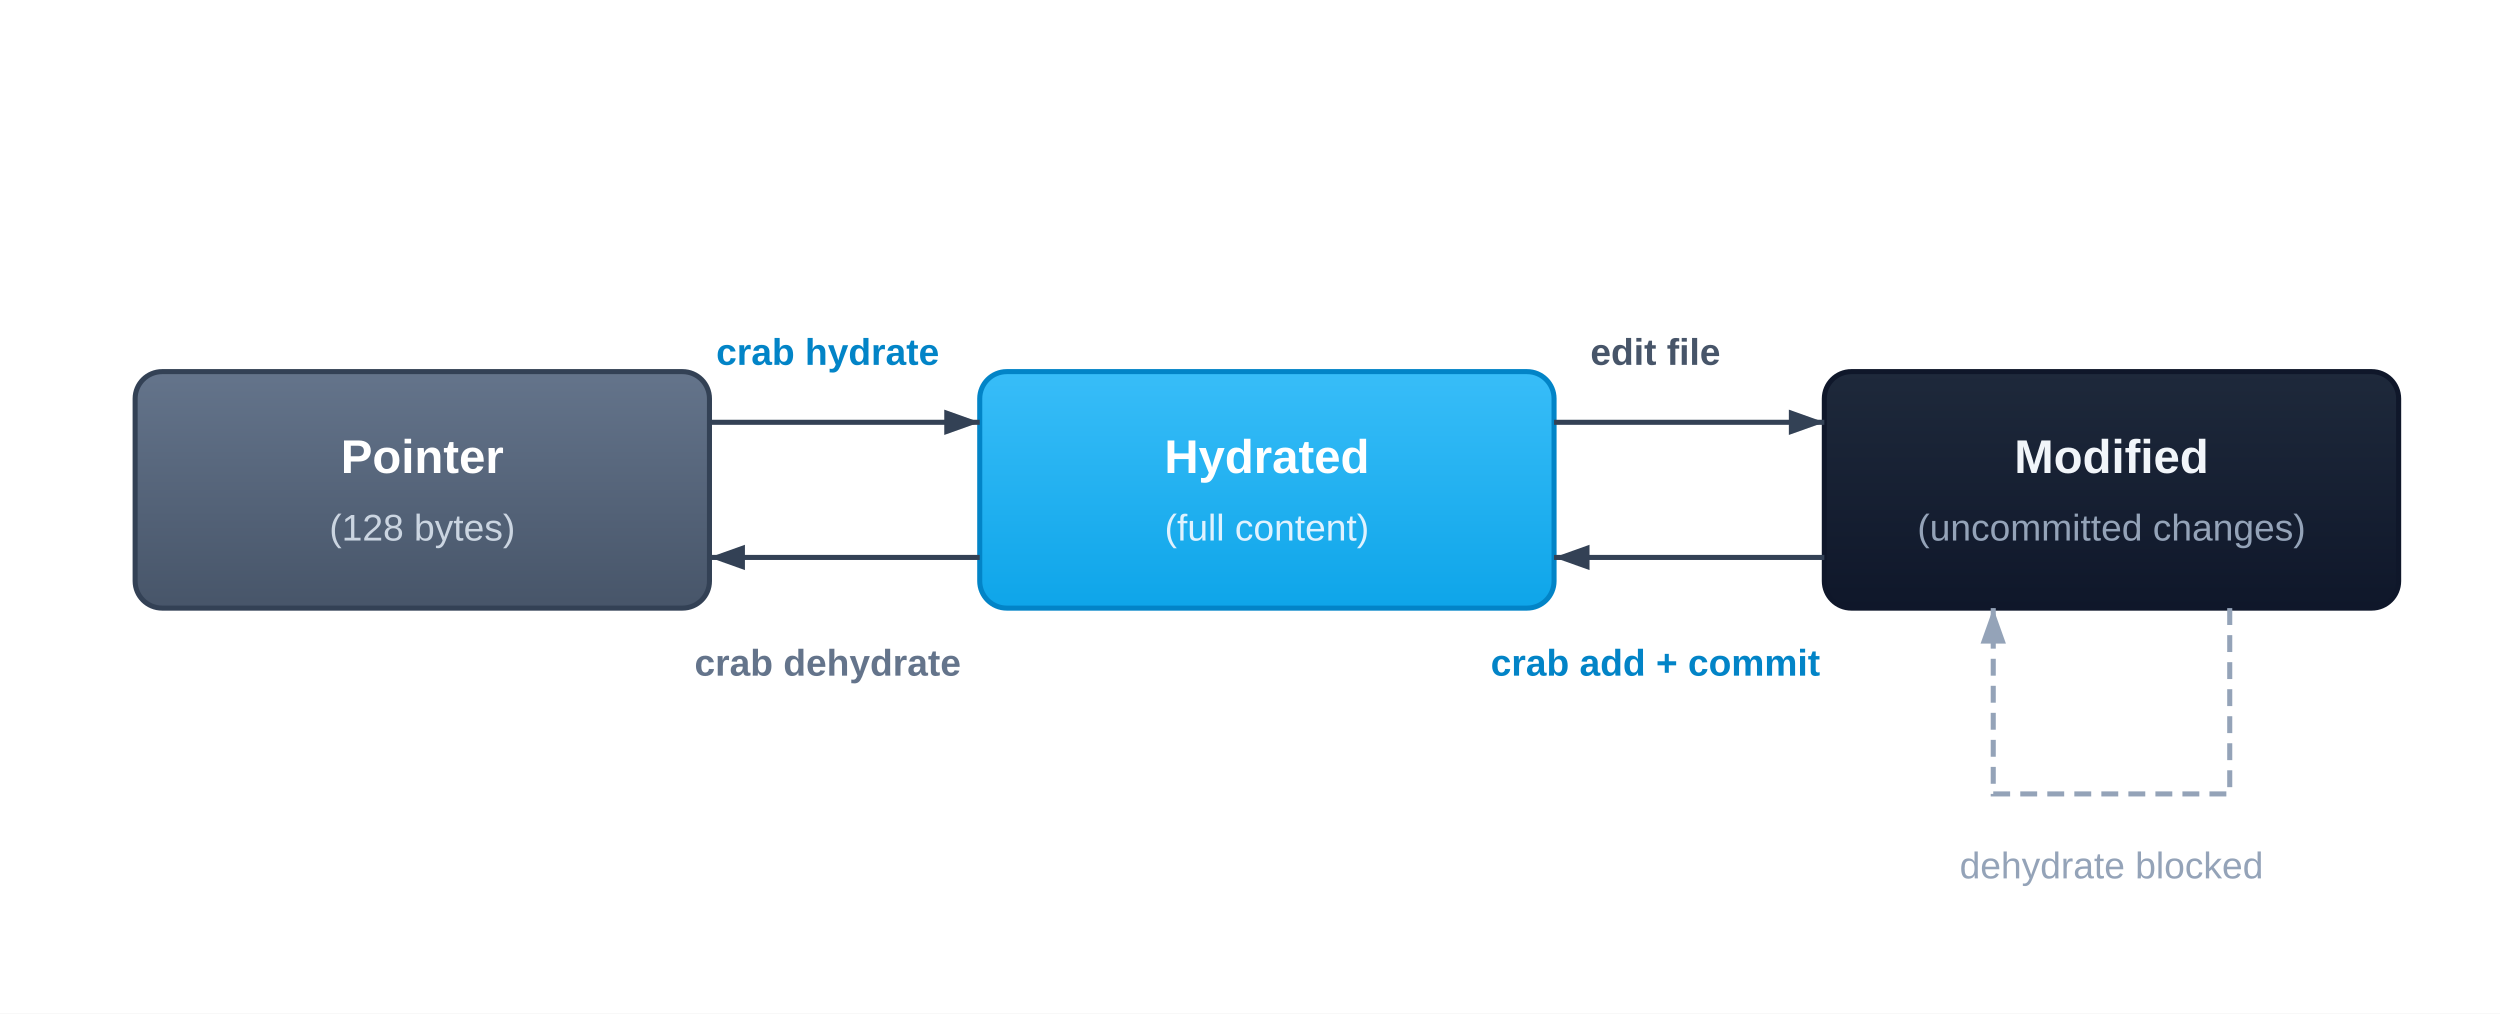
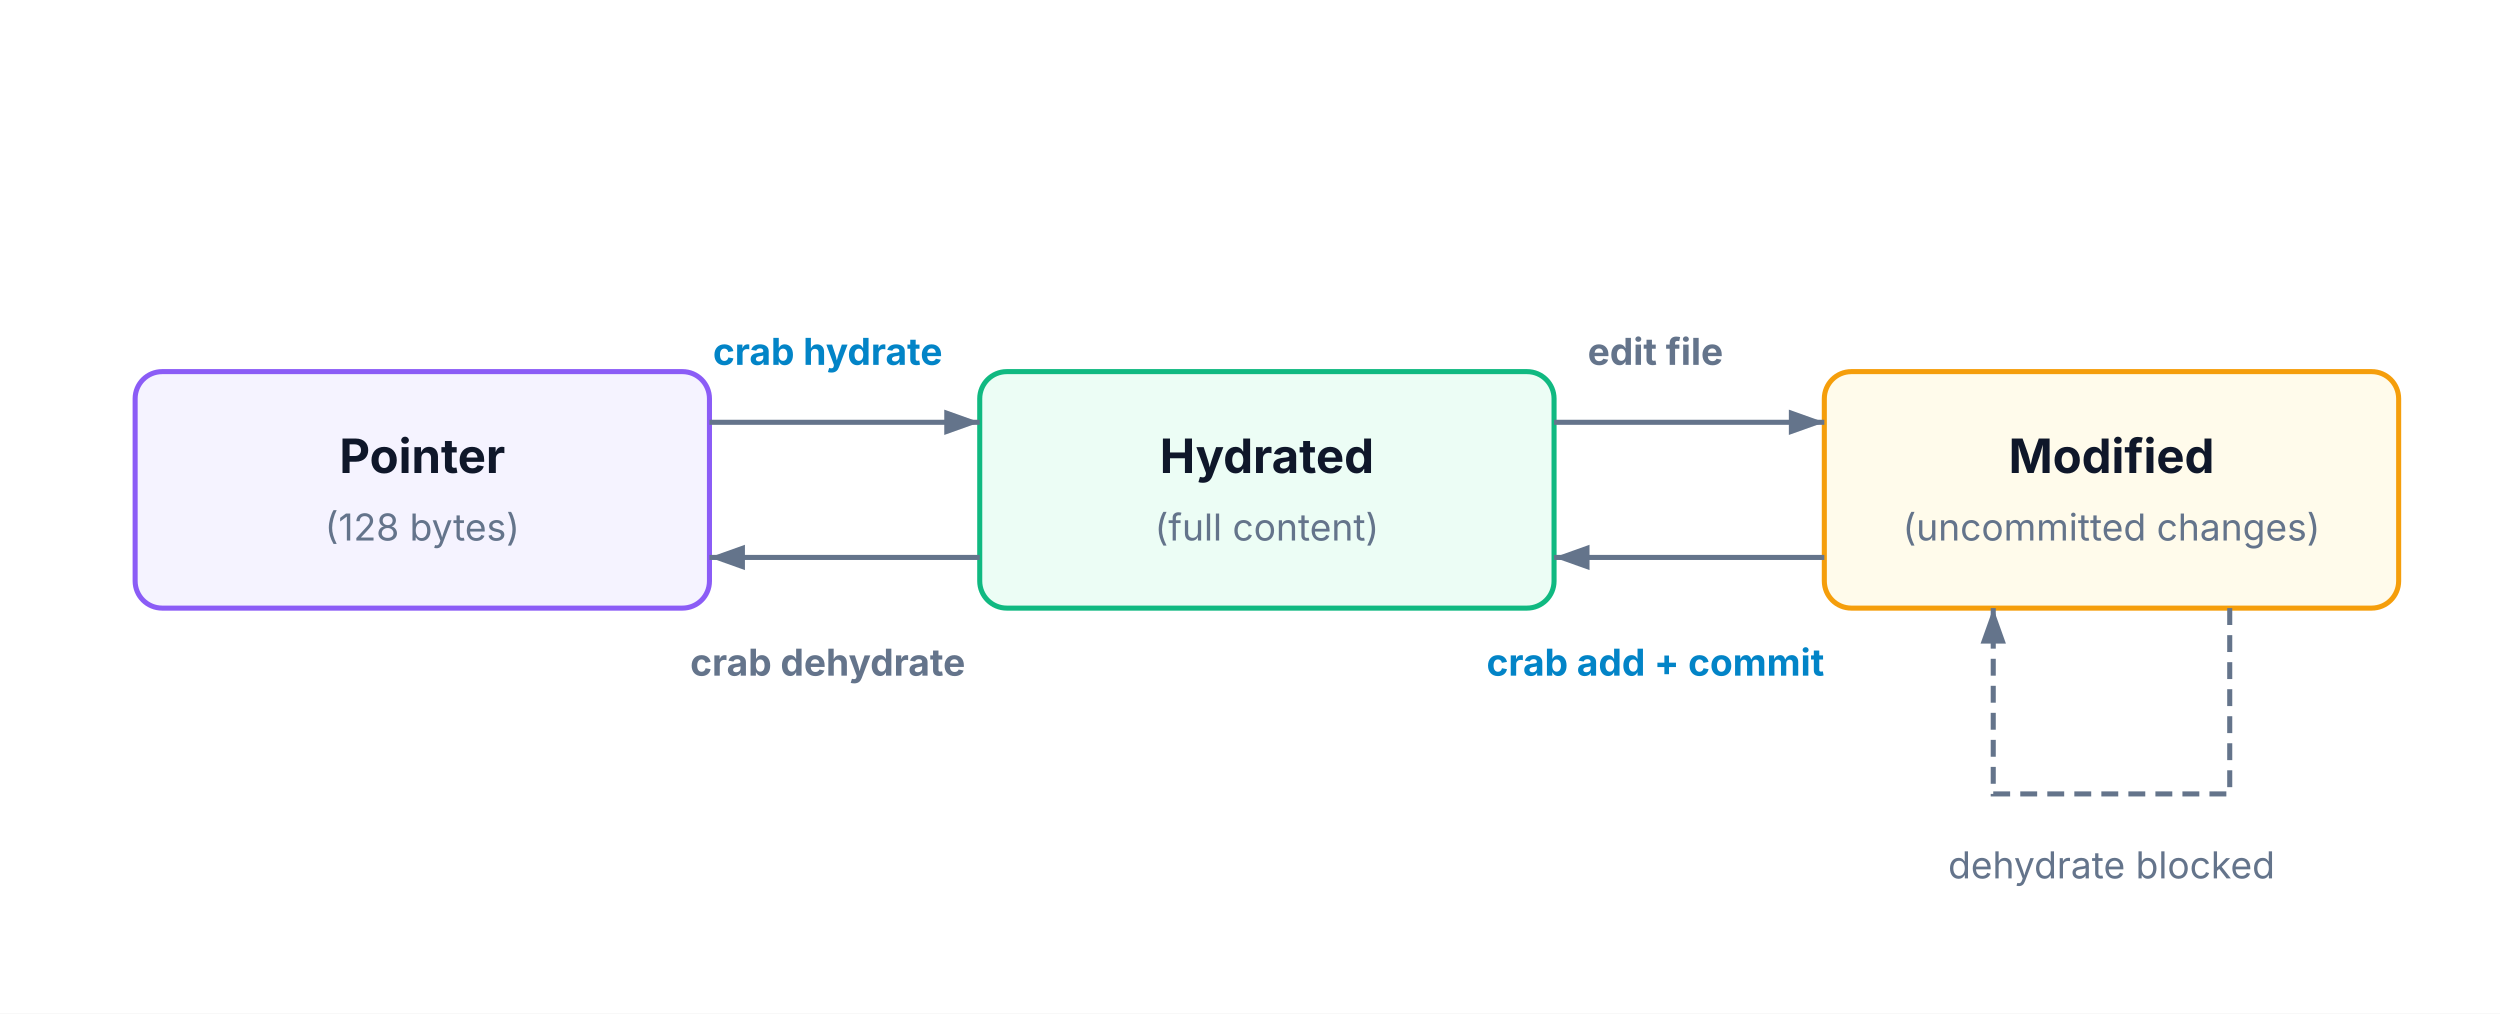
<svg xmlns="http://www.w3.org/2000/svg" viewBox="0 0 740 300" width="740" height="300">
  <defs>
    <marker id="arrowhead" markerWidth="7" markerHeight="5" refX="7" refY="2.5" orient="auto">
-       <polygon points="0 0, 7 2.5, 0 5" fill="#334155" />
+       <polygon points="0 0, 7 2.5, 0 5" fill="#64748B" />
    </marker>
    <marker id="arrowhead-dashed" markerWidth="7" markerHeight="5" refX="7" refY="2.5" orient="auto">
-       <polygon points="0 0, 7 2.5, 0 5" fill="#94A3B8" />
+       <polygon points="0 0, 7 2.5, 0 5" fill="#64748B" />
    </marker>
-     <linearGradient id="pointerGrad" x1="0%" y1="0%" x2="0%" y2="100%">
-       <stop offset="0%" stop-color="#64748B" />
-       <stop offset="100%" stop-color="#475569" />
-     </linearGradient>
-     <linearGradient id="hydratedGrad" x1="0%" y1="0%" x2="0%" y2="100%">
-       <stop offset="0%" stop-color="#38BDF8" />
-       <stop offset="100%" stop-color="#0EA5E9" />
-     </linearGradient>
-     <linearGradient id="modifiedGrad" x1="0%" y1="0%" x2="0%" y2="100%">
-       <stop offset="0%" stop-color="#1E293B" />
-       <stop offset="100%" stop-color="#0F172A" />
-     </linearGradient>
  </defs>
  <g id="background">
    <rect x="0" y="0" width="740" height="300" fill="#FFFFFF" />
  </g>
  <g id="containers">
  </g>
  <g id="nodes">
-     <rect x="40" y="110" width="170" height="70" rx="8" fill="url(#pointerGrad)" stroke="#334155" stroke-width="1.5" />
-     <rect x="290" y="110" width="170" height="70" rx="8" fill="url(#hydratedGrad)" stroke="#0284C7" stroke-width="1.5" />
-     <rect x="540" y="110" width="170" height="70" rx="8" fill="url(#modifiedGrad)" stroke="#0F172A" stroke-width="1.5" />
+     <rect x="40" y="110" width="170" height="70" rx="8" fill="#F5F3FF" stroke="#8B5CF6" stroke-width="1.5" />
+     <rect x="290" y="110" width="170" height="70" rx="8" fill="#ECFDF5" stroke="#10B981" stroke-width="1.5" />
+     <rect x="540" y="110" width="170" height="70" rx="8" fill="#FFFBEB" stroke="#F59E0B" stroke-width="1.5" />
  </g>
  <g id="labels">
-     <text x="125" y="140" text-anchor="middle" font-family="Arial, Helvetica, sans-serif" font-size="14" font-weight="bold" fill="#FFFFFF">Pointer</text>
-     <text x="125" y="160" text-anchor="middle" font-family="Arial, Helvetica, sans-serif" font-size="11" fill="#CBD5E1">(128 bytes)</text>
-     <text x="375" y="140" text-anchor="middle" font-family="Arial, Helvetica, sans-serif" font-size="14" font-weight="bold" fill="#FFFFFF">Hydrated</text>
-     <text x="375" y="160" text-anchor="middle" font-family="Arial, Helvetica, sans-serif" font-size="11" fill="#E0F2FE">(full content)</text>
-     <text x="625" y="140" text-anchor="middle" font-family="Arial, Helvetica, sans-serif" font-size="14" font-weight="bold" fill="#F1F5F9">Modified</text>
-     <text x="625" y="160" text-anchor="middle" font-family="Arial, Helvetica, sans-serif" font-size="11" fill="#94A3B8">(uncommitted changes)</text>
-     <text x="245" y="108" text-anchor="middle" font-family="Arial, Helvetica, sans-serif" font-size="11" font-weight="bold" fill="#0284C7">crab hydrate</text>
-     <text x="245" y="200" text-anchor="middle" font-family="Arial, Helvetica, sans-serif" font-size="11" font-weight="bold" fill="#64748B">crab dehydrate</text>
-     <text x="490" y="108" text-anchor="middle" font-family="Arial, Helvetica, sans-serif" font-size="11" font-weight="bold" fill="#475569">edit file</text>
-     <text x="490" y="200" text-anchor="middle" font-family="Arial, Helvetica, sans-serif" font-size="11" font-weight="bold" fill="#0284C7">crab add + commit</text>
-     <text x="625" y="260" text-anchor="middle" font-family="Arial, Helvetica, sans-serif" font-size="11" fill="#94A3B8">dehydrate blocked</text>
+     <text x="125" y="140" text-anchor="middle" font-family="Inter, ui-sans-serif, system-ui, sans-serif" font-size="14" font-weight="bold" fill="#0F172A">Pointer</text>
+     <text x="125" y="160" text-anchor="middle" font-family="Inter, ui-sans-serif, system-ui, sans-serif" font-size="11" fill="#64748B">(128 bytes)</text>
+     <text x="375" y="140" text-anchor="middle" font-family="Inter, ui-sans-serif, system-ui, sans-serif" font-size="14" font-weight="bold" fill="#0F172A">Hydrated</text>
+     <text x="375" y="160" text-anchor="middle" font-family="Inter, ui-sans-serif, system-ui, sans-serif" font-size="11" fill="#64748B">(full content)</text>
+     <text x="625" y="140" text-anchor="middle" font-family="Inter, ui-sans-serif, system-ui, sans-serif" font-size="14" font-weight="bold" fill="#0F172A">Modified</text>
+     <text x="625" y="160" text-anchor="middle" font-family="Inter, ui-sans-serif, system-ui, sans-serif" font-size="11" fill="#64748B">(uncommitted changes)</text>
+     <text x="245" y="108" text-anchor="middle" font-family="Inter, ui-sans-serif, system-ui, sans-serif" font-size="11" font-weight="bold" fill="#0284C7">crab hydrate</text>
+     <text x="245" y="200" text-anchor="middle" font-family="Inter, ui-sans-serif, system-ui, sans-serif" font-size="11" font-weight="bold" fill="#64748B">crab dehydrate</text>
+     <text x="490" y="108" text-anchor="middle" font-family="Inter, ui-sans-serif, system-ui, sans-serif" font-size="11" font-weight="bold" fill="#64748B">edit file</text>
+     <text x="490" y="200" text-anchor="middle" font-family="Inter, ui-sans-serif, system-ui, sans-serif" font-size="11" font-weight="bold" fill="#0284C7">crab add + commit</text>
+     <text x="625" y="260" text-anchor="middle" font-family="Inter, ui-sans-serif, system-ui, sans-serif" font-size="11" fill="#64748B">dehydrate blocked</text>
  </g>
  <g id="connections">
-     <line x1="210" y1="125" x2="290" y2="125" stroke="#334155" stroke-width="1.5" marker-end="url(#arrowhead)" />
-     <line x1="290" y1="165" x2="210" y2="165" stroke="#334155" stroke-width="1.5" marker-end="url(#arrowhead)" />
-     <line x1="460" y1="125" x2="540" y2="125" stroke="#334155" stroke-width="1.5" marker-end="url(#arrowhead)" />
-     <line x1="540" y1="165" x2="460" y2="165" stroke="#334155" stroke-width="1.5" marker-end="url(#arrowhead)" />
-     <path d="M 660 180 L 660 235 L 590 235 L 590 180" fill="none" stroke="#94A3B8" stroke-width="1.5" stroke-dasharray="5,3" marker-end="url(#arrowhead-dashed)" />
+     <line x1="210" y1="125" x2="290" y2="125" stroke="#64748B" stroke-width="1.5" marker-end="url(#arrowhead)" />
+     <line x1="290" y1="165" x2="210" y2="165" stroke="#64748B" stroke-width="1.5" marker-end="url(#arrowhead)" />
+     <line x1="460" y1="125" x2="540" y2="125" stroke="#64748B" stroke-width="1.5" marker-end="url(#arrowhead)" />
+     <line x1="540" y1="165" x2="460" y2="165" stroke="#64748B" stroke-width="1.5" marker-end="url(#arrowhead)" />
+     <path d="M 660 180 L 660 235 L 590 235 L 590 180" fill="none" stroke="#64748B" stroke-width="1.5" stroke-dasharray="5,3" marker-end="url(#arrowhead-dashed)" />
  </g>
</svg>
